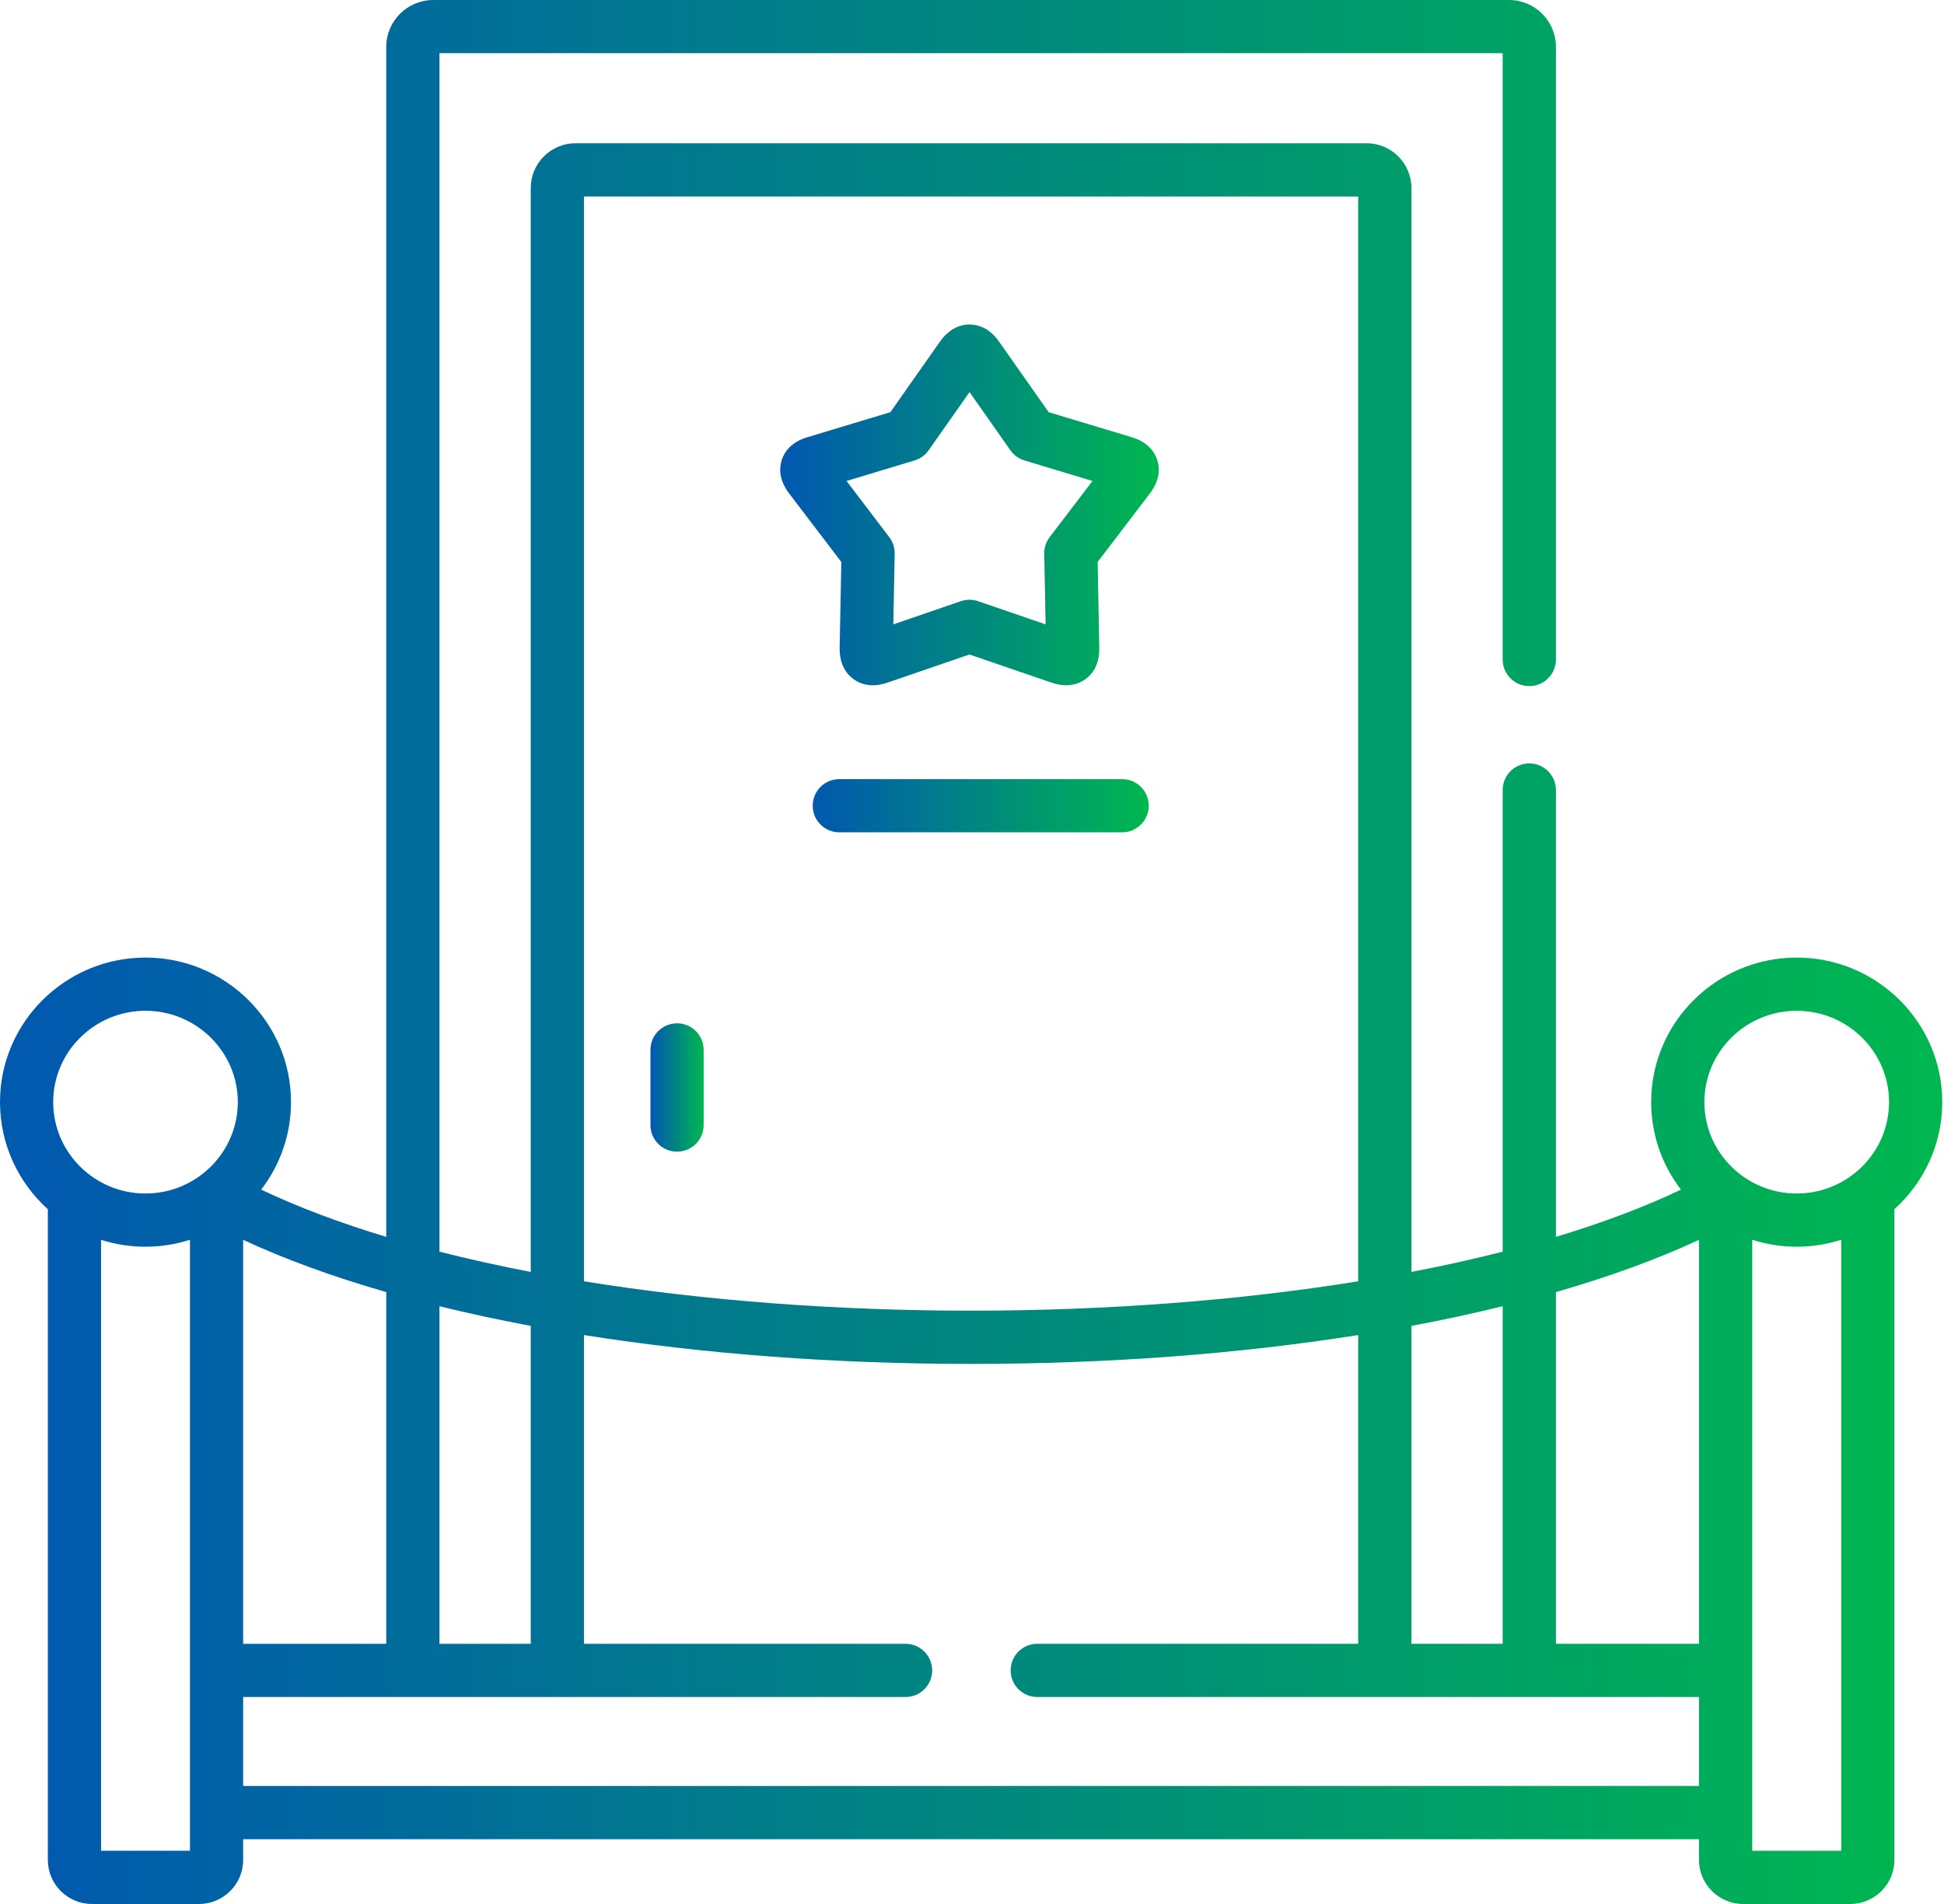
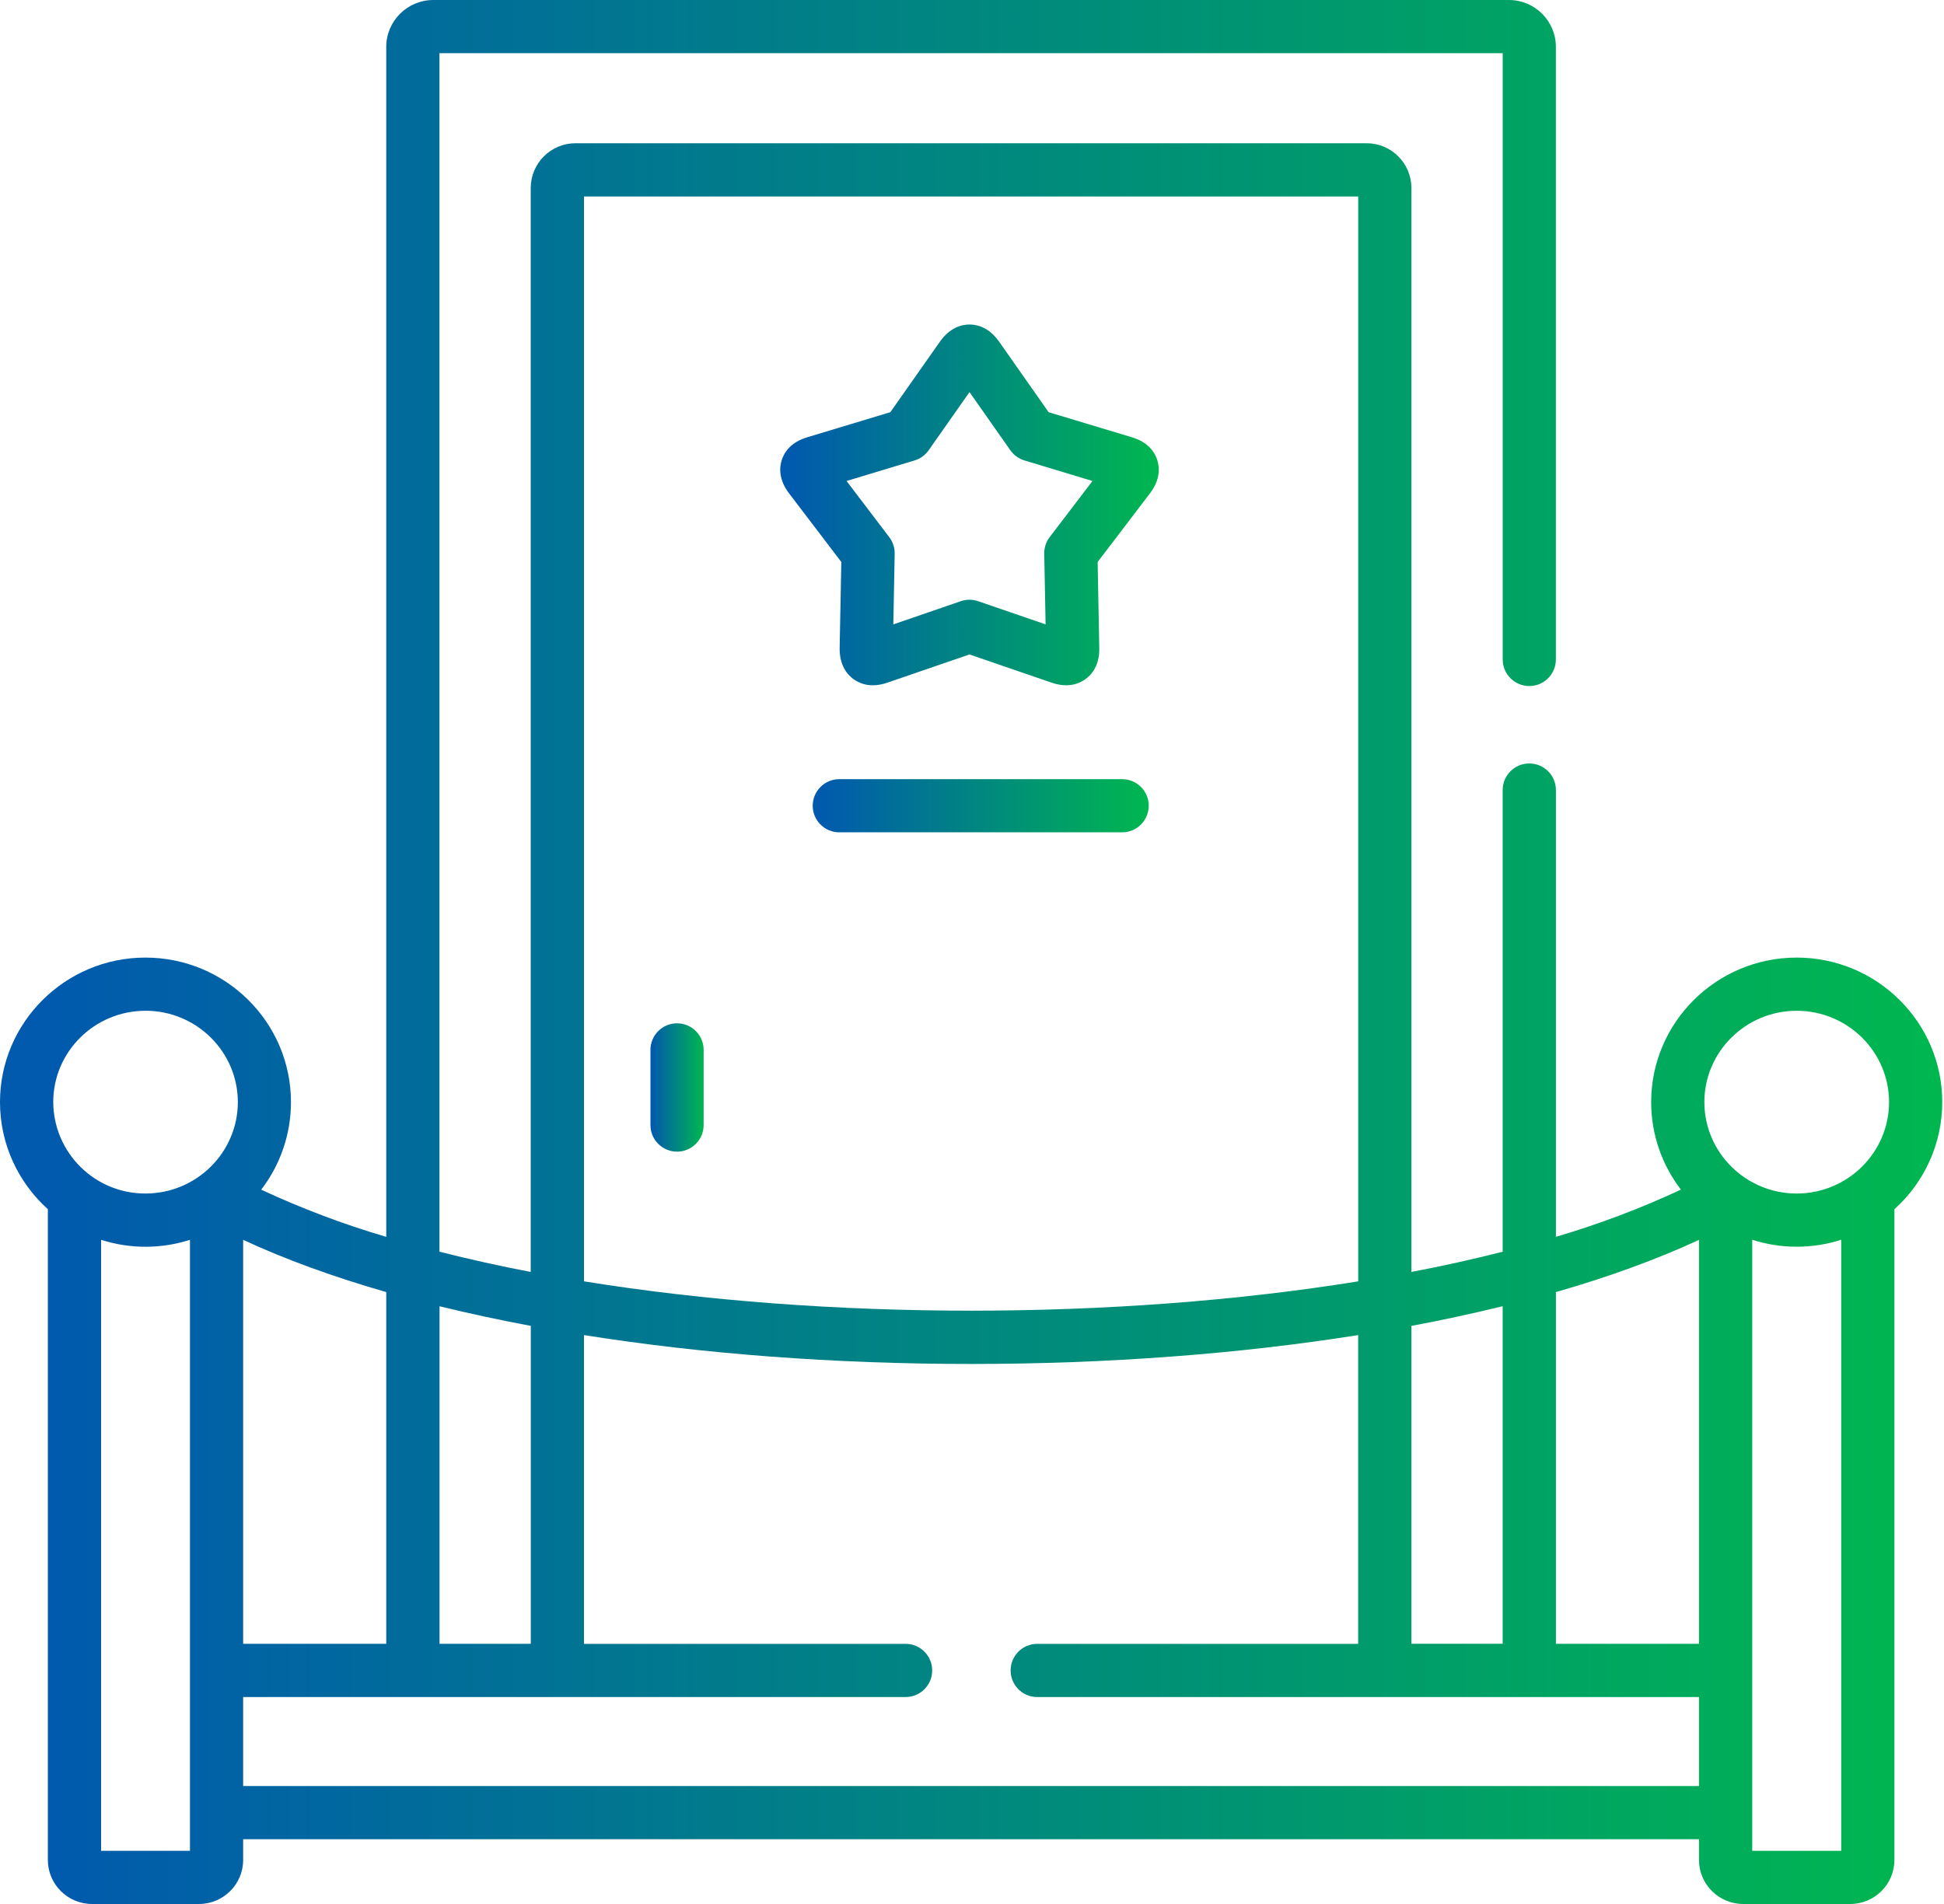
- <svg xmlns="http://www.w3.org/2000/svg" width="49" height="48" viewBox="0 0 49 48" fill="none">
-   <path d="M17.065 25.798C16.695 25.798 16.395 26.098 16.395 26.468V28.363C16.395 28.734 16.695 29.034 17.065 29.034C17.436 29.034 17.736 28.734 17.736 28.363V26.468C17.736 26.098 17.436 25.798 17.065 25.798Z" fill="url(#paint0_linear)" />
-   <path d="M48.956 27.784C48.956 25.775 47.31 24.141 45.287 24.141C43.264 24.141 41.619 25.775 41.619 27.784C41.619 28.613 41.899 29.378 42.37 29.991C41.432 30.437 40.372 30.834 39.218 31.182V19.917C39.218 19.546 38.917 19.246 38.547 19.246C38.176 19.246 37.876 19.546 37.876 19.917V31.555C37.138 31.743 36.37 31.914 35.576 32.066V4.74C35.576 4.118 35.069 3.611 34.446 3.611H14.507C13.884 3.611 13.378 4.118 13.378 4.74V32.066C12.584 31.913 11.815 31.743 11.077 31.555V1.341H37.876V16.626C37.876 16.997 38.176 17.297 38.547 17.297C38.917 17.297 39.218 16.997 39.218 16.626V1.18C39.218 0.529 38.687 0 38.034 0H10.922C10.268 0 9.736 0.529 9.736 1.18V31.182C8.582 30.834 7.521 30.437 6.584 29.991C7.054 29.378 7.335 28.613 7.335 27.784C7.335 25.775 5.689 24.141 3.666 24.141C1.645 24.141 0 25.775 0 27.784C0 28.854 0.466 29.817 1.206 30.485V46.89C1.206 47.502 1.705 48 2.319 48H5.016C5.63 48 6.129 47.502 6.129 46.89V46.367H42.824V46.89C42.824 47.502 43.324 48 43.938 48H46.637C47.251 48 47.75 47.502 47.75 46.89V30.484C48.491 29.816 48.956 28.853 48.956 27.784ZM45.287 25.482C46.571 25.482 47.615 26.515 47.615 27.784C47.615 29.055 46.571 30.089 45.287 30.089C44.004 30.089 42.96 29.055 42.96 27.784C42.96 26.515 44.004 25.482 45.287 25.482ZM42.824 31.257V41.441H39.218V32.574C40.556 32.189 41.767 31.748 42.824 31.257ZM37.876 32.93V41.441H35.576V33.426C36.372 33.277 37.139 33.111 37.876 32.93ZM14.719 4.953H34.234V32.302C28.132 33.289 20.821 33.289 14.719 32.302V4.953ZM13.378 33.426V41.441H11.077V32.931C11.814 33.111 12.582 33.277 13.378 33.426ZM9.736 41.441H6.129V31.257C7.186 31.748 8.397 32.189 9.736 32.574V41.441ZM3.666 25.482C4.95 25.482 5.994 26.515 5.994 27.784C5.994 29.055 4.949 30.089 3.666 30.089C2.384 30.089 1.341 29.055 1.341 27.784C1.341 26.515 2.384 25.482 3.666 25.482ZM4.788 46.659H2.547V31.256C2.9 31.369 3.276 31.43 3.666 31.43C4.057 31.43 4.434 31.368 4.788 31.255V42.111V45.696V46.659ZM6.129 45.025V42.782H22.826C23.196 42.782 23.496 42.482 23.496 42.111C23.496 41.741 23.196 41.441 22.826 41.441H14.719V33.657C17.703 34.13 21.019 34.385 24.477 34.385C27.934 34.385 31.25 34.13 34.234 33.657V41.441H26.144C25.774 41.441 25.474 41.741 25.474 42.111C25.474 42.482 25.774 42.782 26.144 42.782H42.824V45.025H6.129ZM46.409 46.659H44.166V45.696V42.111V31.255C44.519 31.368 44.896 31.43 45.287 31.43C45.679 31.43 46.055 31.368 46.409 31.255V46.659Z" fill="url(#paint1_linear)" />
-   <path d="M21.164 16.338C21.159 16.774 21.353 17.006 21.516 17.123C21.625 17.201 21.785 17.276 22 17.276C22.109 17.276 22.232 17.257 22.37 17.209L24.436 16.5L26.503 17.209C26.918 17.352 27.2 17.239 27.363 17.12C27.526 17 27.718 16.767 27.708 16.333L27.667 14.168L28.982 12.442C29.25 12.092 29.232 11.788 29.169 11.595C29.106 11.402 28.942 11.146 28.524 11.022L26.432 10.391L25.183 8.613C25.183 8.613 25.183 8.613 25.183 8.613C24.931 8.256 24.639 8.181 24.438 8.181C24.236 8.181 23.944 8.256 23.692 8.613L22.443 10.391L20.357 11.021C19.933 11.144 19.769 11.4 19.706 11.593C19.643 11.787 19.624 12.091 19.891 12.44L21.206 14.168L21.164 16.338ZM23.052 11.608C23.196 11.565 23.321 11.475 23.407 11.352L24.438 9.885L25.468 11.352C25.554 11.475 25.679 11.565 25.823 11.608L27.537 12.126L26.458 13.541C26.366 13.661 26.318 13.809 26.321 13.96L26.355 15.741L24.654 15.156C24.583 15.132 24.51 15.12 24.436 15.12C24.363 15.12 24.289 15.132 24.218 15.156L22.517 15.741L22.551 13.96C22.554 13.809 22.506 13.661 22.414 13.541L21.338 12.126L23.052 11.608Z" fill="url(#paint2_linear)" />
-   <path d="M28.955 20.313C28.955 19.942 28.654 19.642 28.284 19.642H21.155C20.785 19.642 20.485 19.942 20.485 20.313C20.485 20.683 20.785 20.983 21.155 20.983H28.284C28.654 20.983 28.955 20.683 28.955 20.313Z" fill="url(#paint3_linear)" />
+ <svg xmlns="http://www.w3.org/2000/svg" width="49" height="48" fill="none">
+   <path d="M17.065 25.798c-.37 0-.67.3-.67.67v1.895a.67.67 0 101.341 0v-1.895c0-.37-.3-.67-.67-.67z" fill="url(#paint0_linear)" />
+   <path d="M48.956 27.784c0-2.009-1.646-3.643-3.669-3.643s-3.668 1.634-3.668 3.643c0 .83.28 1.594.75 2.207a22.53 22.53 0 01-3.151 1.19V19.918a.67.67 0 10-1.342 0v11.638c-.738.188-1.506.359-2.3.51V4.74a1.13 1.13 0 00-1.13-1.129H14.507a1.13 1.13 0 00-1.13 1.13v27.325a39.461 39.461 0 01-2.3-.51V1.34h26.8v15.285a.67.67 0 101.34 0V1.18c0-.65-.53-1.18-1.183-1.18H10.923c-.655 0-1.187.53-1.187 1.18v30.002a22.521 22.521 0 01-3.152-1.19 3.62 3.62 0 00.75-2.208c0-2.009-1.645-3.643-3.668-3.643C1.645 24.14 0 25.775 0 27.784c0 1.07.466 2.033 1.206 2.7V46.89c0 .612.5 1.11 1.113 1.11h2.697c.614 0 1.113-.498 1.113-1.11v-.523h36.695v.523c0 .612.5 1.11 1.114 1.11h2.699c.614 0 1.113-.498 1.113-1.11V30.484a3.627 3.627 0 001.206-2.7zm-3.669-2.302c1.284 0 2.328 1.033 2.328 2.302 0 1.27-1.044 2.305-2.328 2.305-1.283 0-2.327-1.034-2.327-2.305 0-1.27 1.044-2.302 2.327-2.302zm-2.463 5.775v10.184h-3.606v-8.867c1.338-.385 2.55-.826 3.606-1.317zm-4.948 1.673v8.51h-2.3v-8.014a42.247 42.247 0 002.3-.496zM14.72 4.953h19.515v27.35c-6.102.986-13.413.986-19.515 0V4.952zm-1.341 28.473v8.015h-2.3v-8.51c.736.18 1.504.346 2.3.495zm-3.642 8.015H6.129V31.257c1.057.491 2.268.932 3.607 1.317v8.867zm-6.07-15.96c1.284 0 2.328 1.034 2.328 2.303 0 1.27-1.045 2.305-2.328 2.305a2.318 2.318 0 01-2.325-2.305c0-1.27 1.043-2.302 2.325-2.302zM4.788 46.66h-2.24V31.256a3.667 3.667 0 002.24 0v15.403zm1.341-1.634v-2.243h16.697a.67.67 0 100-1.341h-8.107v-7.784c2.984.474 6.3.728 9.758.728 3.457 0 6.773-.255 9.757-.728v7.784h-8.09a.67.67 0 000 1.341h16.68v2.243H6.13zm40.28 1.634h-2.243V31.255a3.675 3.675 0 002.243 0V46.66z" fill="url(#paint1_linear)" />
+   <path d="M21.164 16.338c-.005.436.189.668.352.785a.816.816 0 00.484.153c.11 0 .232-.019.37-.067l2.066-.71 2.067.71c.415.143.697.03.86-.09.163-.119.355-.352.345-.786l-.041-2.165 1.315-1.726c.268-.35.25-.654.187-.847-.063-.193-.227-.45-.645-.573l-2.092-.63-1.249-1.779c-.252-.357-.544-.432-.745-.432-.202 0-.494.075-.746.432l-1.25 1.778-2.085.63c-.424.123-.588.38-.651.572-.063.194-.082.498.185.847l1.315 1.728-.042 2.17zm1.888-4.73a.672.672 0 00.355-.256l1.03-1.467 1.03 1.467a.671.671 0 00.356.256l1.714.518-1.079 1.415a.67.67 0 00-.137.42l.034 1.78-1.701-.585a.671.671 0 00-.436 0l-1.701.585.034-1.78a.671.671 0 00-.137-.42l-1.076-1.415 1.714-.518z" fill="url(#paint2_linear)" />
+   <path d="M28.955 20.313c0-.37-.3-.67-.671-.67h-7.129a.67.67 0 100 1.34h7.129c.37 0 .67-.3.67-.67z" fill="url(#paint3_linear)" />
  <defs>
    <linearGradient id="paint0_linear" x1="16.433" y1="27.416" x2="17.736" y2="27.416" gradientUnits="userSpaceOnUse">
      <stop stop-color="#015AAD" />
      <stop offset="1" stop-color="#00B74F" />
    </linearGradient>
    <linearGradient id="paint1_linear" x1="1.399" y1="24" x2="48.956" y2="24" gradientUnits="userSpaceOnUse">
      <stop stop-color="#015AAD" />
      <stop offset="1" stop-color="#00B74F" />
    </linearGradient>
    <linearGradient id="paint2_linear" x1="19.939" y1="12.729" x2="29.208" y2="12.729" gradientUnits="userSpaceOnUse">
      <stop stop-color="#015AAD" />
      <stop offset="1" stop-color="#00B74F" />
    </linearGradient>
    <linearGradient id="paint3_linear" x1="20.727" y1="20.313" x2="28.955" y2="20.313" gradientUnits="userSpaceOnUse">
      <stop stop-color="#015AAD" />
      <stop offset="1" stop-color="#00B74F" />
    </linearGradient>
  </defs>
</svg>
